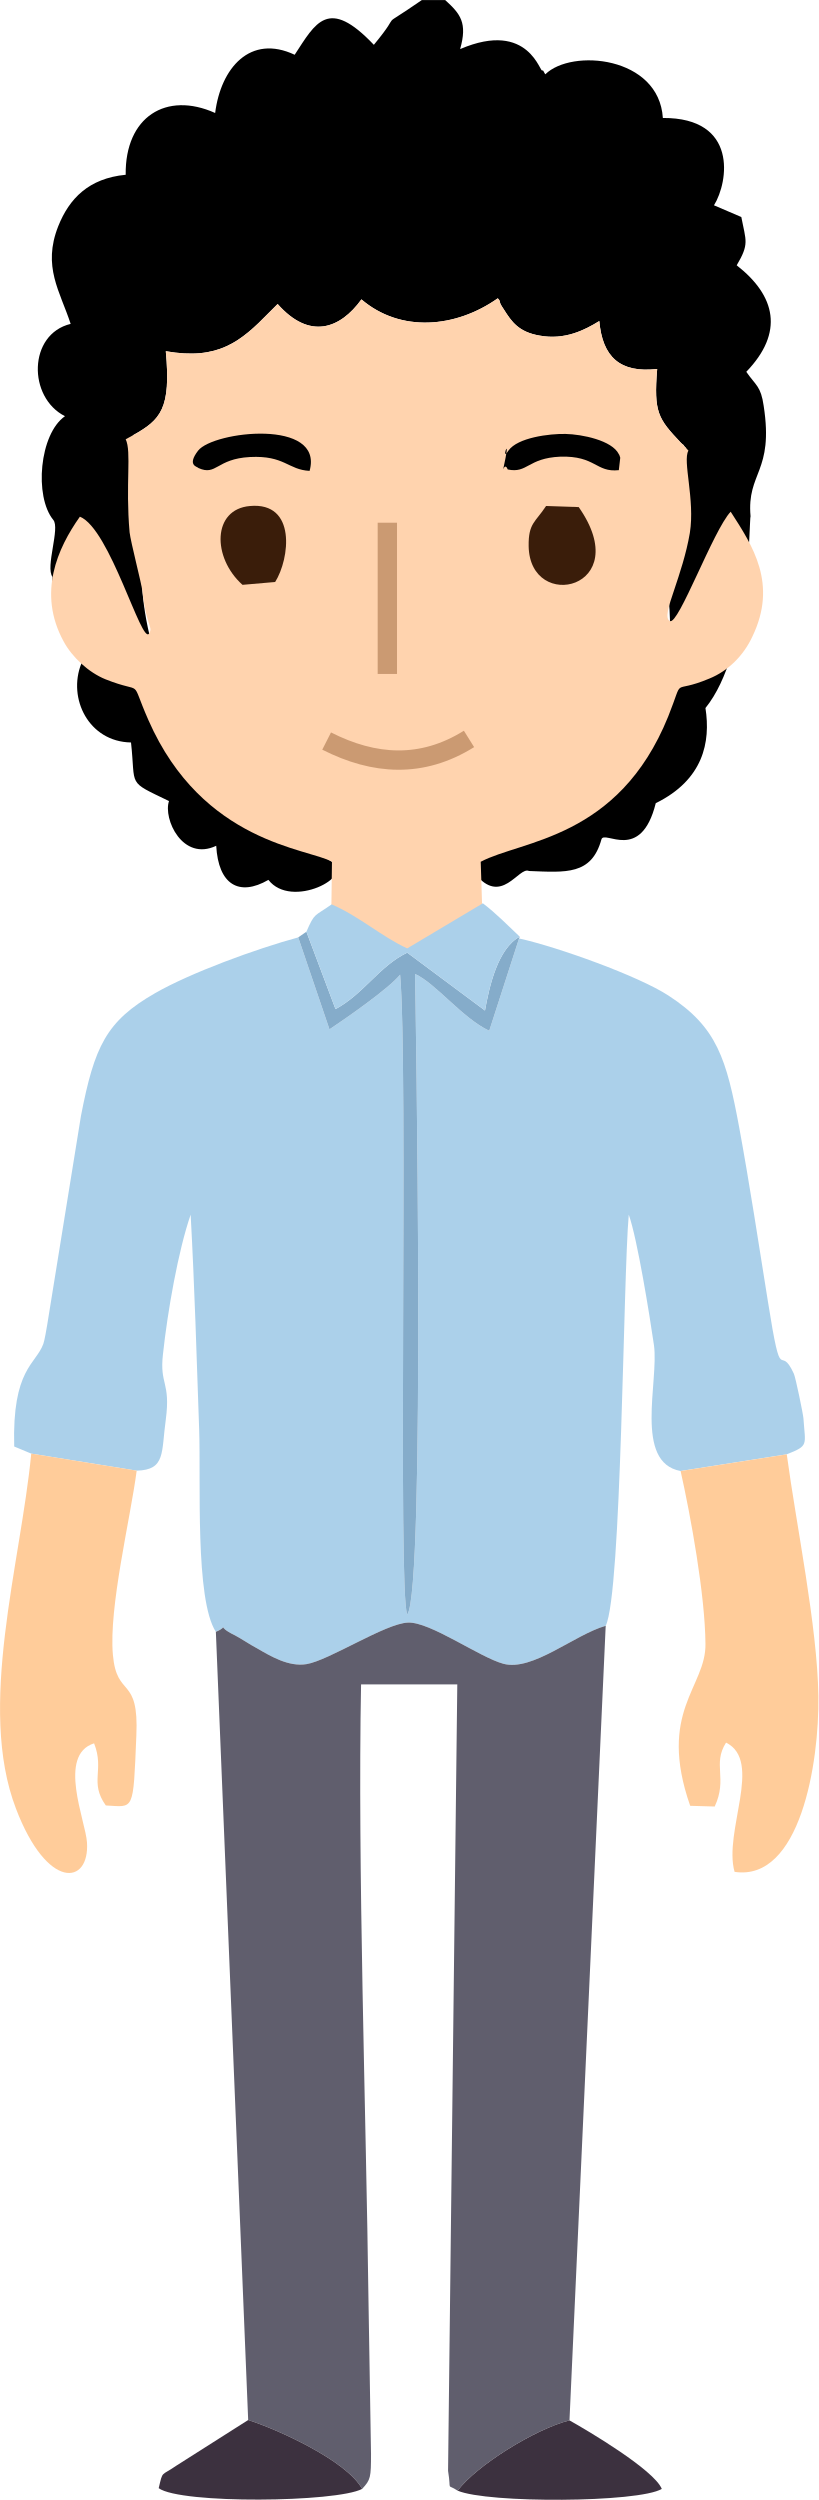
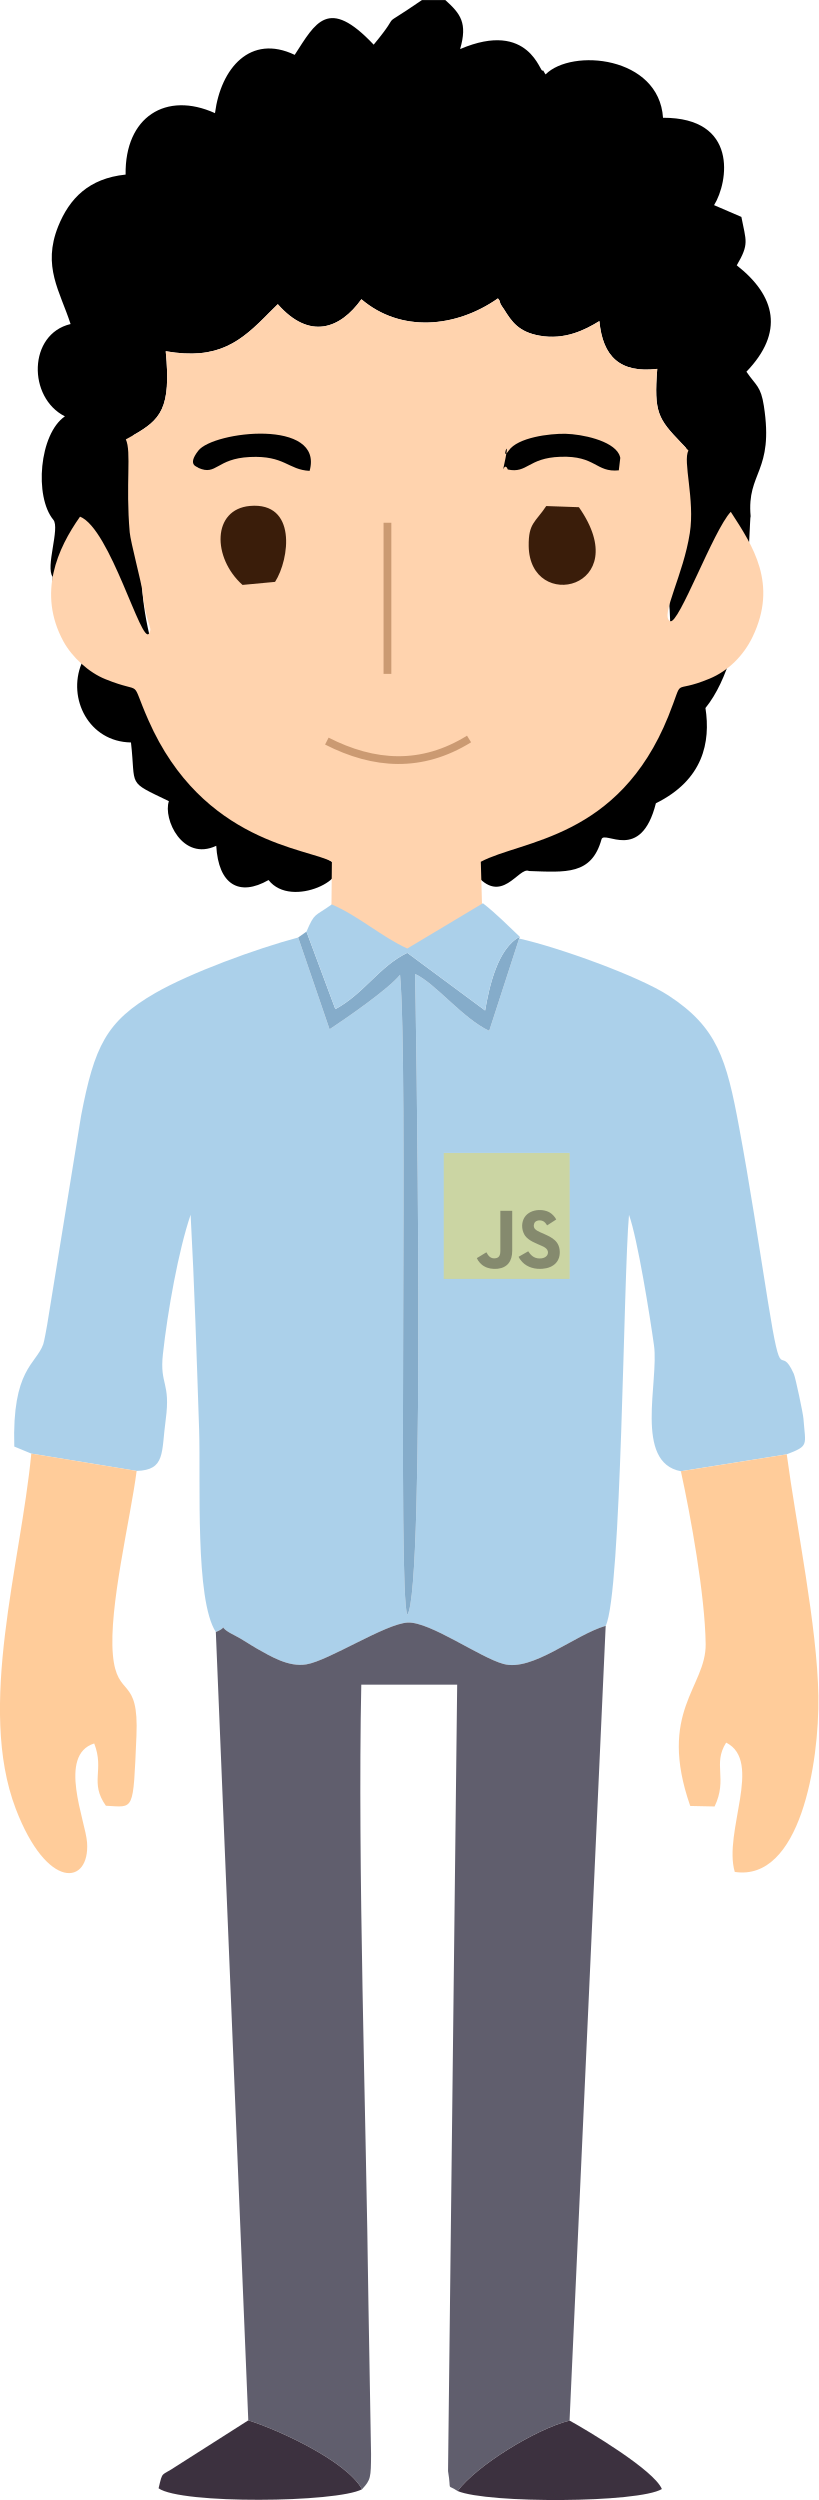
- <svg xmlns="http://www.w3.org/2000/svg" xml:space="preserve" width="31.756mm" height="97.011mm" version="1.1" style="shape-rendering:geometricPrecision; text-rendering:geometricPrecision; image-rendering:optimizeQuality; fill-rule:evenodd; clip-rule:evenodd" viewBox="0 0 2305 7041">
+ <svg xmlns="http://www.w3.org/2000/svg" xml:space="preserve" width="79.075mm" height="241.565mm" version="1.1" style="shape-rendering:geometricPrecision; text-rendering:geometricPrecision; image-rendering:optimizeQuality; fill-rule:evenodd; clip-rule:evenodd" viewBox="0 0 7792 23803">
  <defs>
    <style type="text/css">
   
-     .str0 {stroke:#CB9A72;stroke-width:54.432}
+     .str0 {stroke:#CB9A72;stroke-width:73.904}
    .fil8 {fill:none}
    .fil0 {fill:black}
    .fil2 {fill:#3A1D0A}
    .fil7 {fill:#3C313F}
    .fil4 {fill:#605E6D}
    .fil6 {fill:#85ACCA}
    .fil3 {fill:#ABD0EA}
    .fil5 {fill:#FFCC9A}
    .fil1 {fill:#FFD3AE}
+     .fil10 {fill:#323330;fill-opacity:0.459}
+     .fil9 {fill:#F0DB4F;fill-opacity:0.459}
+     .fil11 {fill:#FDFAEA;fill-opacity:0.459}
   
  </style>
  </defs>
  <g id="Layer_x0020_1">
-     <g id="_1710438925392">
-       <path class="fil0" d="M148 1625c-9,138 99,201 81,244 -39,98 21,220 140,222 14,127 -13,107 107,165 -17,50 38,171 133,126 6,109 64,144 147,96 65,84 246,-11 179,-51 -776,-470 -480,-1133 -491,-1162l-70 -39c79,-44 108,-75 93,-237 148,26 211,-27 291,-109l24 -24c90,102 176,70 236,-13 110,94 265,81 384,-3 3,3 5,5 6,10 1,8 9,17 11,21 22,35 42,64 101,74 70,13 126,-15 168,-41 9,101 58,147 163,135 -10,123 3,140 66,207 2,2 6,6 8,7 1,2 5,7 7,8 1,2 -107,117 -105,120 -36,64 187,389 -52,720 -59,82 -493,221 -438,358 75,96 124,-20 153,-6 104,4 176,12 204,-89 8,-28 111,67 153,-102 134,-66 155,-172 140,-268 128,-158 123,-536 127,-540 -11,-125 66,-123 37,-311 -8,-56 -22,-57 -49,-96 107,-111 83,-214 -27,-300 36,-61 26,-68 13,-136l-77 -33c41,-66 68,-247 -144,-246 -11,-174 -257,-196 -331,-123 -3,-3 -6,-13 -8,-11 -6,13 -36,-144 -232,-60 21,-74 1,-99 -42,-138l-66 0c-136,94 -45,17 -135,126 -129,-136 -164,-62 -223,28 -125,-59 -208,37 -224,164 -138,-62 -254,11 -252,174 -104,10 -159,67 -190,145 -45,114 5,183 35,275 -120,29 -121,207 -16,260 -72,50 -87,226 -33,292 20,23 -23,133 -2,161z" />
-       <path class="fil1" d="M225 1455c-63,89 -120,215 -46,351 24,45 71,88 118,107 113,45 66,-10 121,115 153,348 451,361 517,399l-2 156c54,20 181,96 214,95 37,-1 149,-75 212,-94l-5 -157c115,-61 388,-63 528,-409 48,-120 4,-60 116,-107 52,-21 96,-64 121,-118 72,-149 1,-256 -61,-352 -49,52 -147,320 -171,308 -15,-7 -4,-41 12,-88 15,-45 34,-101 44,-160 15,-94 -21,-203 -4,-232 -2,-3 -6,-6 -7,-8 -2,-1 -6,-6 -7,-8 -2,-1 -6,-5 -8,-7 -63,-67 -76,-84 -66,-207 -105,12 -154,-34 -163,-135 -42,26 -98,54 -168,41 -59,-10 -79,-39 -101,-74 -2,-4 -10,-13 -11,-21 -1,-5 -3,-7 -6,-10 -119,84 -274,97 -384,3 -60,83 -146,115 -236,13l-24 24c-80,82 -143,135 -291,109 15,162 -14,193 -93,237l-20 11c17,35 -1,125 11,262 3,27 33,142 36,165 11,101 31,100 19,120 -21,34 -110,-295 -195,-329z" />
-       <path class="fil2" d="M1630 1428l-92 -3c-30,46 -50,48 -49,113 3,189 302,120 141,-110z" />
-       <path class="fil2" d="M683 1647l92 -8c41,-65 61,-226 -71,-214 -106,9 -107,145 -21,222z" />
-       <path class="fil0" d="M559 1318c51,23 50,-26 145,-31 98,-5 107,36 168,39 41,-148 -271,-112 -314,-57 -33,43 -1,45 1,49z" />
-       <path class="fil0" d="M1430 1322c56,12 56,-32 148,-36 100,-3 100,45 165,38l4 -35c-1,-2 -2,-8 -4,-10 -19,-39 -104,-56 -150,-57 -45,-1 -135,10 -161,47 -22,34 4,-42 -8,20 -13,68 -5,4 6,33z" />
-       <path class="fil3" d="M88 4094l297 48c82,-2 69,-51 82,-144 14,-107 -18,-97 -8,-184 13,-121 43,-292 78,-393 11,201 17,404 24,606 5,147 -12,478 47,569 43,-18 -6,-19 54,10 19,10 42,26 63,37 38,22 88,52 138,44 63,-10 223,-115 286,-117 62,-3 202,98 269,116 82,22 200,-82 288,-107 45,-91 49,-982 65,-1158 24,67 59,285 71,368 14,102 -57,330 75,354l299 -47c63,-25 52,-25 47,-101 -1,-13 -22,-115 -27,-126 -42,-92 -33,50 -73,-203 -26,-163 -52,-333 -81,-491 -36,-193 -62,-282 -199,-371 -84,-55 -312,-137 -421,-161l-84 260c-75,-35 -151,-134 -209,-160 1,49 30,1743 -22,1804 -27,-60 3,-1542 -20,-1802 -34,41 -150,121 -199,154l-88 -259c-118,32 -304,100 -403,157 -138,79 -171,150 -209,346l-95 588c-1,7 -8,47 -11,54 -21,58 -88,70 -82,289l48 20z" />
-       <path class="fil4" d="M608 4596l91 2220c82,26 277,114 321,194 24,-26 25,-32 25,-99l-7 -424c-7,-543 -31,-1232 -21,-1743l271 0 -26 2215c10,62 -6,34 27,56 53,-71 219,-174 315,-198l102 -2238c-88,25 -206,129 -288,107 -67,-18 -207,-119 -269,-116 -63,2 -223,107 -286,117 -50,8 -100,-22 -138,-44 -21,-11 -44,-27 -63,-37 -60,-29 -11,-28 -54,-10z" />
-       <path class="fil5" d="M1917 4143c28,125 69,349 70,487 2,122 -136,190 -43,456l69 2c37,-79 -7,-119 32,-180 105,52 -8,251 24,364 184,28 239,-305 236,-496 -3,-197 -62,-479 -89,-680l-299 47z" />
-       <path class="fil5" d="M385 4142l-297 -48c-30,312 -153,713 -43,1000 88,231 208,216 200,95 -4,-61 -84,-246 20,-279 30,76 -14,109 33,175 80,4 77,21 86,-196 8,-172 -55,-104 -66,-228 -12,-134 49,-382 67,-519z" />
-       <path class="fil6" d="M1462 2643l2 -5c-62,33 -86,141 -98,208l-219 -163c-79,38 -122,116 -202,159l-82 -218 -23 16 88 259c49,-33 165,-113 199,-154 23,260 -7,1742 20,1802 52,-61 23,-1755 22,-1804 58,26 134,125 209,160l84 -260z" />
-       <path class="fil3" d="M863 2624l82 218c80,-43 123,-121 202,-159l219 163c12,-67 36,-175 98,-208 -34,-32 -67,-66 -104,-94l-213 127c-72,-33 -136,-91 -213,-124 -49,35 -47,22 -71,77z" />
-       <path class="fil7" d="M1020 7010c-44,-80 -239,-168 -321,-194l-203 129c-43,30 -37,12 -49,63 62,45 501,40 573,2z" />
-       <path class="fil7" d="M1289 7015c84,36 510,34 575,-5 -22,-54 -210,-165 -260,-193 -96,24 -262,127 -315,198z" />
-       <line class="fil8 str0" x1="1091" y1="1472" x2="1091" y2="1898" />
-       <path class="fil8 str0" d="M920 2087c134,68 268,77 401,-6" />
+     <g id="_2500599694784">
+       <path class="fil0" d="M502 5493c-33,469 333,680 274,826 -135,332 70,744 471,750 49,430 -45,363 361,559 -57,169 129,576 451,425 21,370 218,486 498,326 220,283 829,-37 603,-174 -2624,-1588 -1622,-3832 -1658,-3928l-237 -131c265,-151 366,-254 313,-802 502,87 715,-91 986,-368l81 -80c303,344 594,235 796,-47 372,318 897,275 1300,-8 7,11 16,16 19,34 4,25 31,56 38,68 75,121 141,218 341,253 235,42 426,-51 568,-139 32,339 197,497 551,455 -33,416 10,476 224,700 7,6 19,19 25,26 6,6 19,21 24,26 5,5 -361,394 -354,403 -121,218 633,1317 -176,2438 -198,274 -1668,747 -1480,1207 253,326 418,-66 516,-19 352,12 595,39 690,-301 26,-94 374,228 518,-344 451,-223 522,-582 472,-907 433,-534 415,-1810 430,-1826 -38,-424 224,-417 126,-1051 -29,-188 -74,-191 -166,-325 361,-375 280,-721 -92,-1013 121,-206 88,-231 44,-461l-260 -112c137,-221 231,-834 -486,-832 -39,-588 -870,-663 -1118,-413 -11,-11 -23,-46 -28,-37 -21,41 -122,-488 -786,-204 72,-249 4,-336 -141,-467l-222 0c-461,317 -155,57 -460,425 -434,-460 -553,-210 -752,97 -421,-201 -703,125 -759,555 -466,-211 -859,35 -851,585 -351,36 -535,228 -642,493 -153,383 17,617 118,930 -405,96 -409,700 -54,879 -244,167 -293,764 -110,985 65,79 -78,451 -6,544z" />
+       <path class="fil1" d="M762 4919c-213,302 -408,728 -158,1188 82,150 242,297 401,360 380,154 222,-32 408,390 517,1175 1525,1218 1747,1348l-5 527c183,68 610,325 724,322 125,-3 502,-254 714,-318l-15 -531c389,-207 1312,-213 1785,-1384 162,-403 14,-202 392,-359 177,-73 324,-218 411,-399 242,-505 3,-865 -208,-1190 -165,174 -497,1080 -577,1041 -52,-24 -16,-138 38,-300 50,-149 118,-339 149,-538 50,-319 -69,-687 -13,-786 -7,-9 -19,-21 -24,-26 -5,-5 -18,-20 -24,-26 -6,-7 -18,-20 -25,-26 -214,-224 -257,-284 -224,-700 -354,42 -519,-116 -551,-455 -142,88 -333,181 -568,139 -200,-35 -266,-132 -341,-253 -7,-12 -34,-43 -38,-68 -3,-18 -12,-23 -19,-34 -403,283 -928,326 -1300,8 -202,282 -493,391 -796,47l-81 80c-271,277 -484,455 -986,368 53,548 -48,651 -313,802l-67 37c55,118 -3,420 37,885 8,91 112,481 120,556 37,342 104,341 64,407 -71,117 -369,-997 -657,-1112z" />
+       <path class="fil2" d="M5512 4829l-311 -11c-104,157 -170,161 -167,381 10,639 1020,405 478,-370z" />
+       <path class="fil2" d="M2309 5569l310 -29c139,-218 209,-762 -239,-723 -360,32 -361,492 -71,752z" />
+       <path class="fil0" d="M1890 4455c173,77 169,-89 489,-104 332,-16 364,122 569,132 138,-500 -916,-379 -1060,-192 -112,144 -4,151 2,164z" />
+       <path class="fil0" d="M4835 4470c188,40 191,-110 499,-121 340,-13 338,151 558,129l14 -119c-2,-8 -7,-27 -12,-35 -67,-131 -353,-190 -509,-194 -150,-3 -456,34 -542,161 -77,113 13,-143 -29,67 -45,229 -16,15 21,112z" />
+       <path class="fil3" d="M298 13840l1003 165c277,-8 234,-175 277,-489 48,-360 -59,-326 -27,-622 45,-410 148,-988 264,-1328 37,680 58,1366 81,2048 16,498 -41,1617 159,1925 147,-60 -20,-67 183,34 66,33 143,87 212,126 130,73 299,176 467,148 213,-35 756,-389 966,-398 211,-9 686,333 911,394 276,75 676,-277 973,-363 152,-307 168,-3320 222,-3913 81,225 199,961 238,1243 48,344 -192,1115 256,1198l1008 -161c215,-83 178,-83 159,-339 -3,-47 -75,-390 -92,-428 -140,-311 -109,169 -246,-686 -88,-552 -175,-1127 -274,-1658 -121,-656 -209,-954 -672,-1257 -285,-186 -1054,-461 -1423,-543l-285 879c-252,-118 -511,-452 -706,-542 5,166 102,5894 -74,6101 -92,-203 11,-5215 -69,-6093 -112,138 -505,409 -671,519l-299 -874c-398,106 -1026,336 -1361,529 -468,270 -579,507 -706,1169l-323 1990c-4,24 -28,158 -37,184 -69,194 -298,235 -276,975l162 67z" />
+       <path class="fil4" d="M2055 15539l309 7506c277,86 935,385 1083,656 83,-90 85,-109 86,-335l-25 -1434c-23,-1836 -104,-4166 -68,-5892l913 0 -87 7488c35,210 -19,115 91,190 181,-242 740,-588 1066,-671l344 -7567c-297,86 -697,438 -973,363 -225,-61 -700,-403 -911,-394 -210,9 -753,363 -966,398 -168,28 -337,-75 -467,-148 -69,-39 -146,-93 -212,-126 -203,-101 -36,-94 -183,-34z" />
+       <path class="fil5" d="M6483 14008c92,421 230,1180 236,1646 5,411 -461,641 -147,1541l232 5c127,-266 -21,-402 110,-608 353,177 -29,851 82,1231 620,94 806,-1029 796,-1677 -11,-665 -210,-1617 -301,-2299l-1008 161z" />
+       <path class="fil5" d="M1301 14005l-1003 -165c-101,1056 -518,2412 -148,3382 299,782 707,729 679,321 -14,-205 -283,-833 68,-943 100,257 -47,369 111,593 272,13 259,70 291,-663 26,-584 -186,-351 -224,-773 -41,-451 167,-1292 226,-1752z" />
+       <path class="fil6" d="M4943 8936l6 -17c-211,110 -291,476 -330,702l-741 -549c-266,128 -413,390 -685,536l-275 -738 -79 56 299 874c166,-110 559,-381 671,-519 80,878 -23,5890 69,6093 176,-207 79,-5935 74,-6101 195,90 454,424 706,542l285 -879z" />
+       <path class="fil3" d="M2918 8870l275 738c272,-146 419,-408 685,-536l741 549c39,-226 119,-592 330,-702 -113,-107 -227,-223 -351,-319l-720 431c-245,-112 -461,-308 -719,-420 -167,120 -161,74 -241,259z" />
+       <path class="fil7" d="M3447 23701c-148,-271 -806,-570 -1083,-656l-686 437c-147,100 -127,37 -168,210 212,152 1696,137 1937,9z" />
+       <path class="fil7" d="M4357 23718c286,120 1724,114 1945,-19 -75,-181 -709,-558 -879,-652 -326,83 -885,429 -1066,671z" />
+       <line class="fil8 str0" x1="3689" y1="4977" x2="3689" y2="6416" />
+       <path class="fil8 str0" d="M3112 7056c451,230 903,259 1354,-20" />
+       <g>
+         <polygon class="fil9" points="4225,12177 5424,12177 5424,10978 4225,10978 " />
+         <path class="fil10" d="M5029 11914l-91 52c6,17 27,41 36,51 48,50 121,70 194,63 101,-8 175,-71 160,-184 -14,-99 -104,-127 -183,-163 -22,-10 -41,-19 -53,-34 -15,-19 -11,-50 4,-65 21,-20 69,-21 94,7 4,5 6,7 10,12 3,5 6,11 9,14 10,-5 32,-21 44,-28 6,-4 40,-25 43,-28 -11,-24 -39,-53 -61,-66 -78,-46 -225,-30 -257,82 -15,51 -2,104 22,139 36,49 103,71 160,97 21,9 40,20 50,36 22,35 -3,86 -76,83 -26,-1 -47,-9 -64,-22 -8,-6 -15,-13 -22,-21 -8,-10 -13,-19 -17,-23 -1,-1 -1,-1 -2,-2z" />
+         <path class="fil10" d="M4764 11907c0,46 -11,73 -57,74 -39,1 -60,-27 -75,-57 -5,1 -17,9 -23,13l-69 42c7,16 20,35 30,45 14,15 24,24 43,34 34,20 81,27 127,22 91,-11 137,-72 137,-170l0 -382 -113 0 0 379z" />
+         <polygon class="fil11" points="5424,12177 5425,12177 5425,10977 4225,10977 4225,10978 5424,10978 " />
+       </g>
    </g>
  </g>
</svg>
